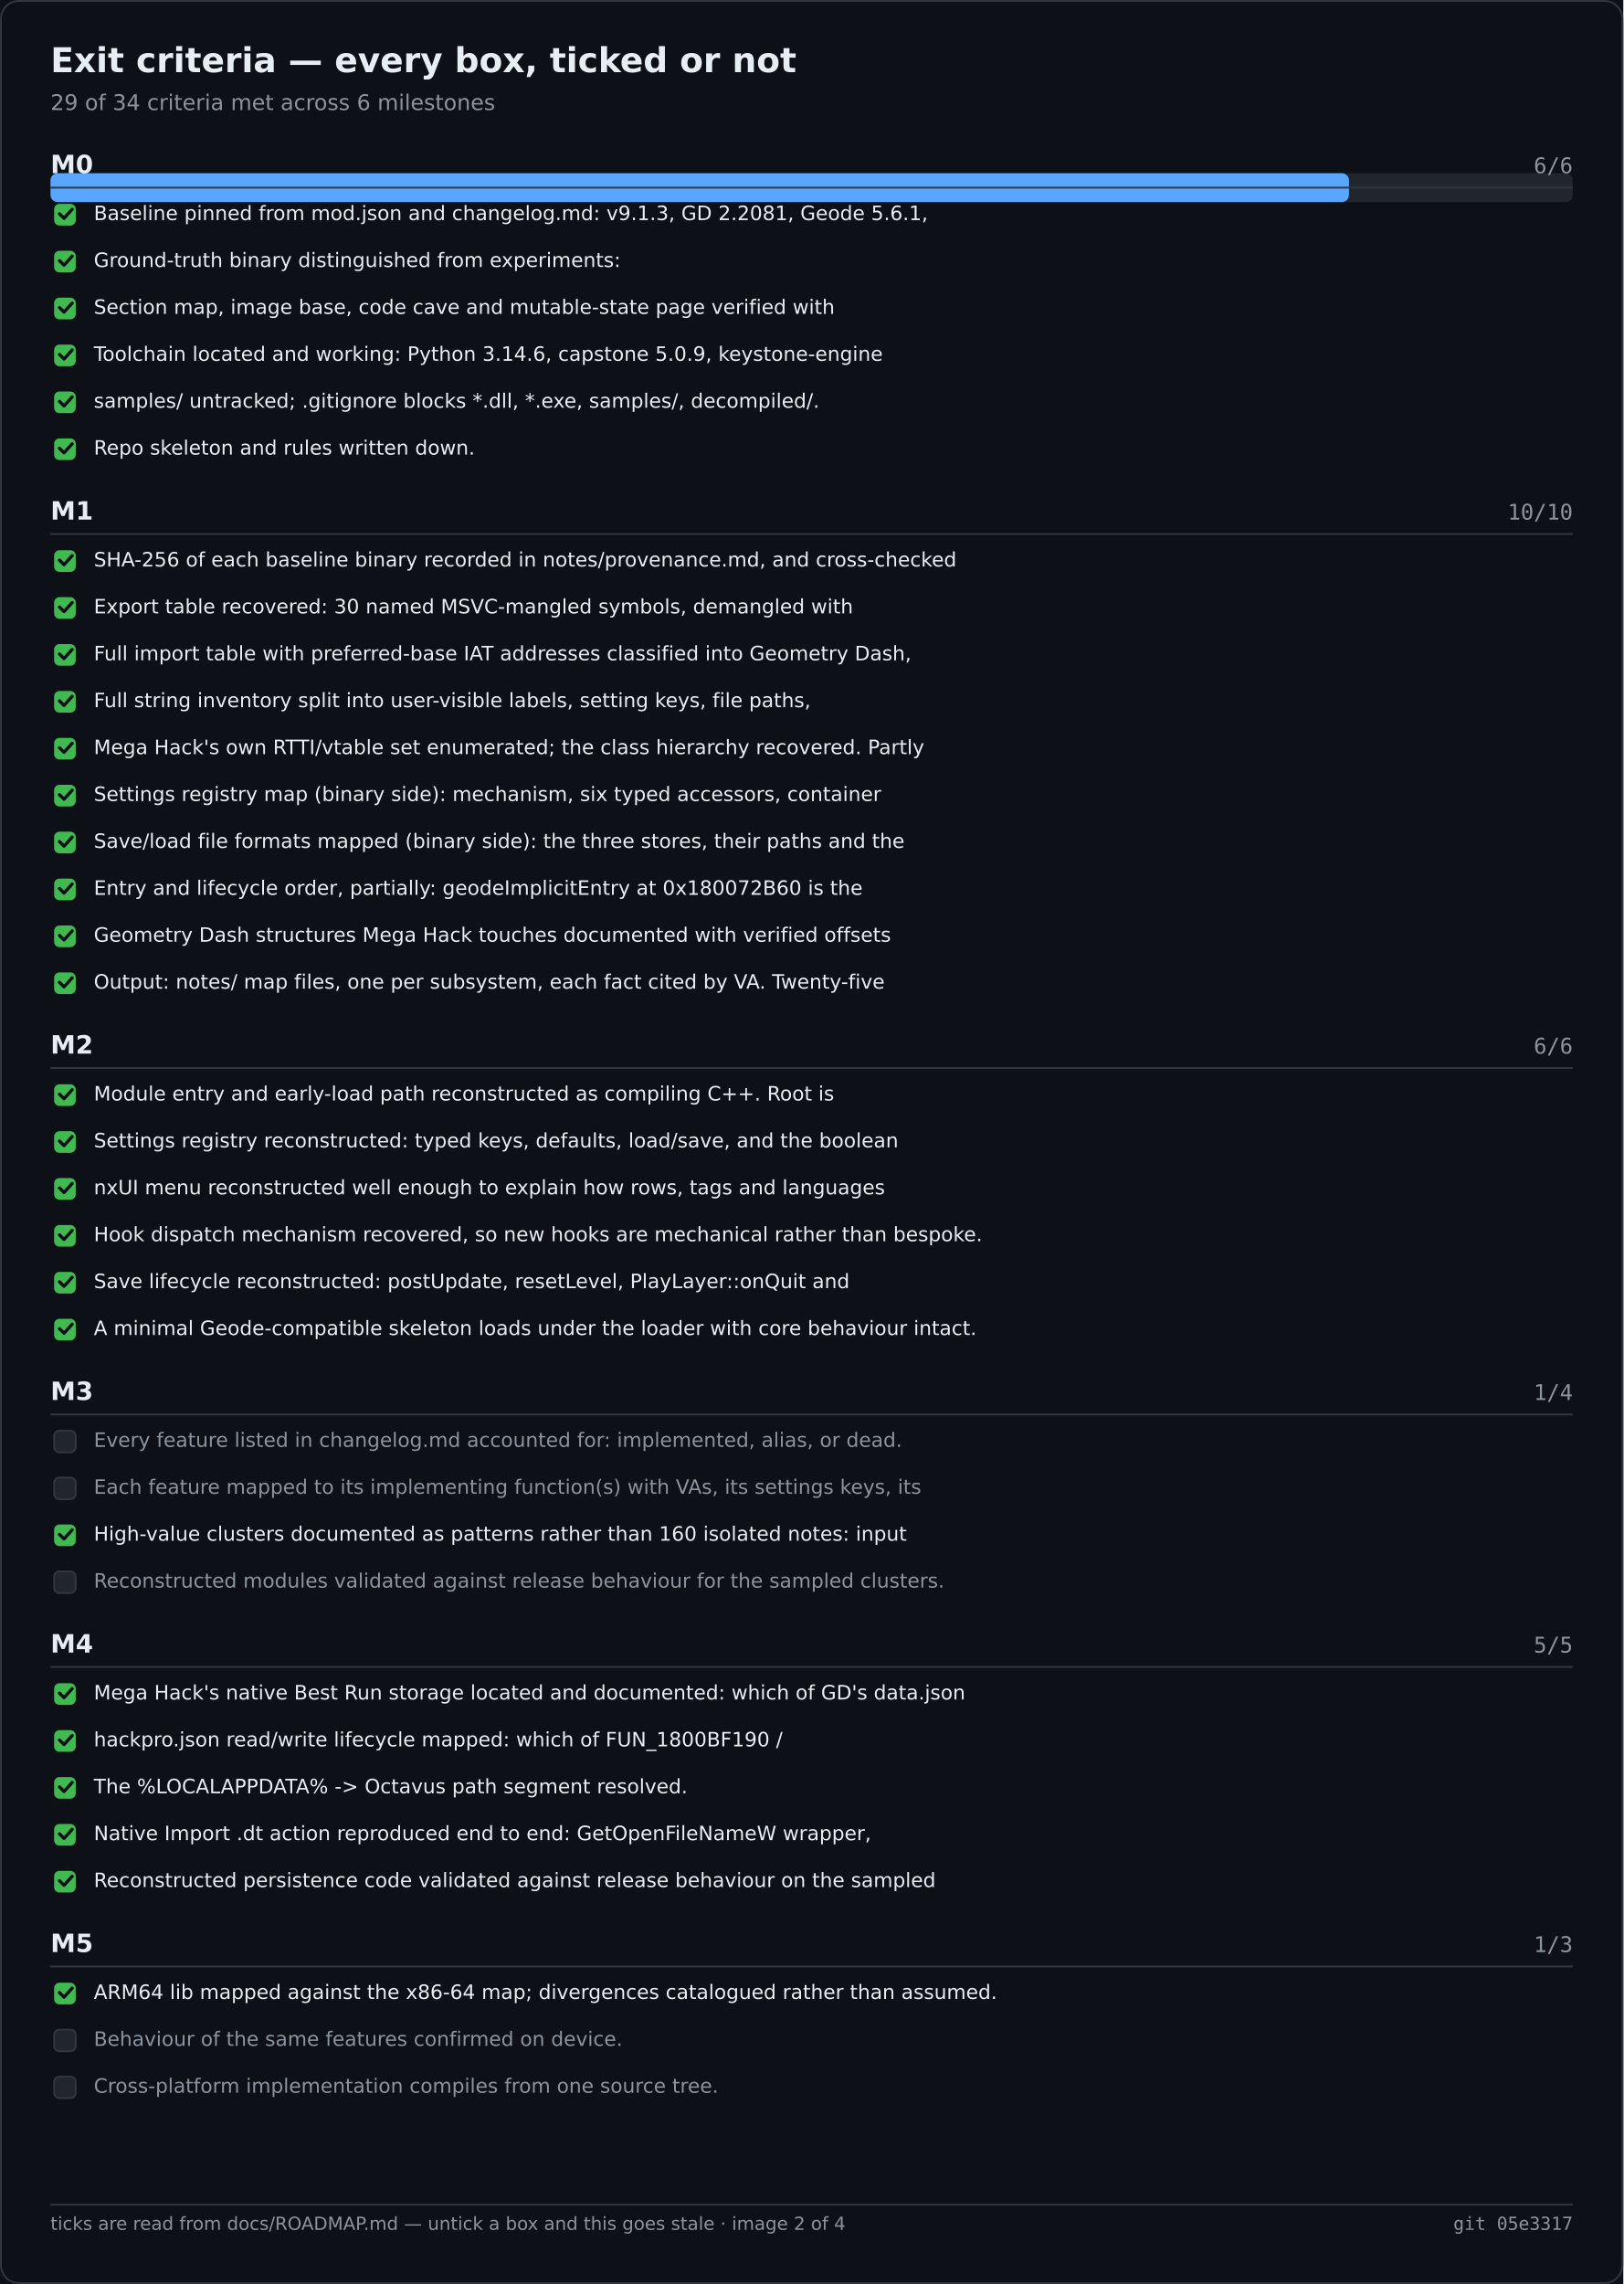
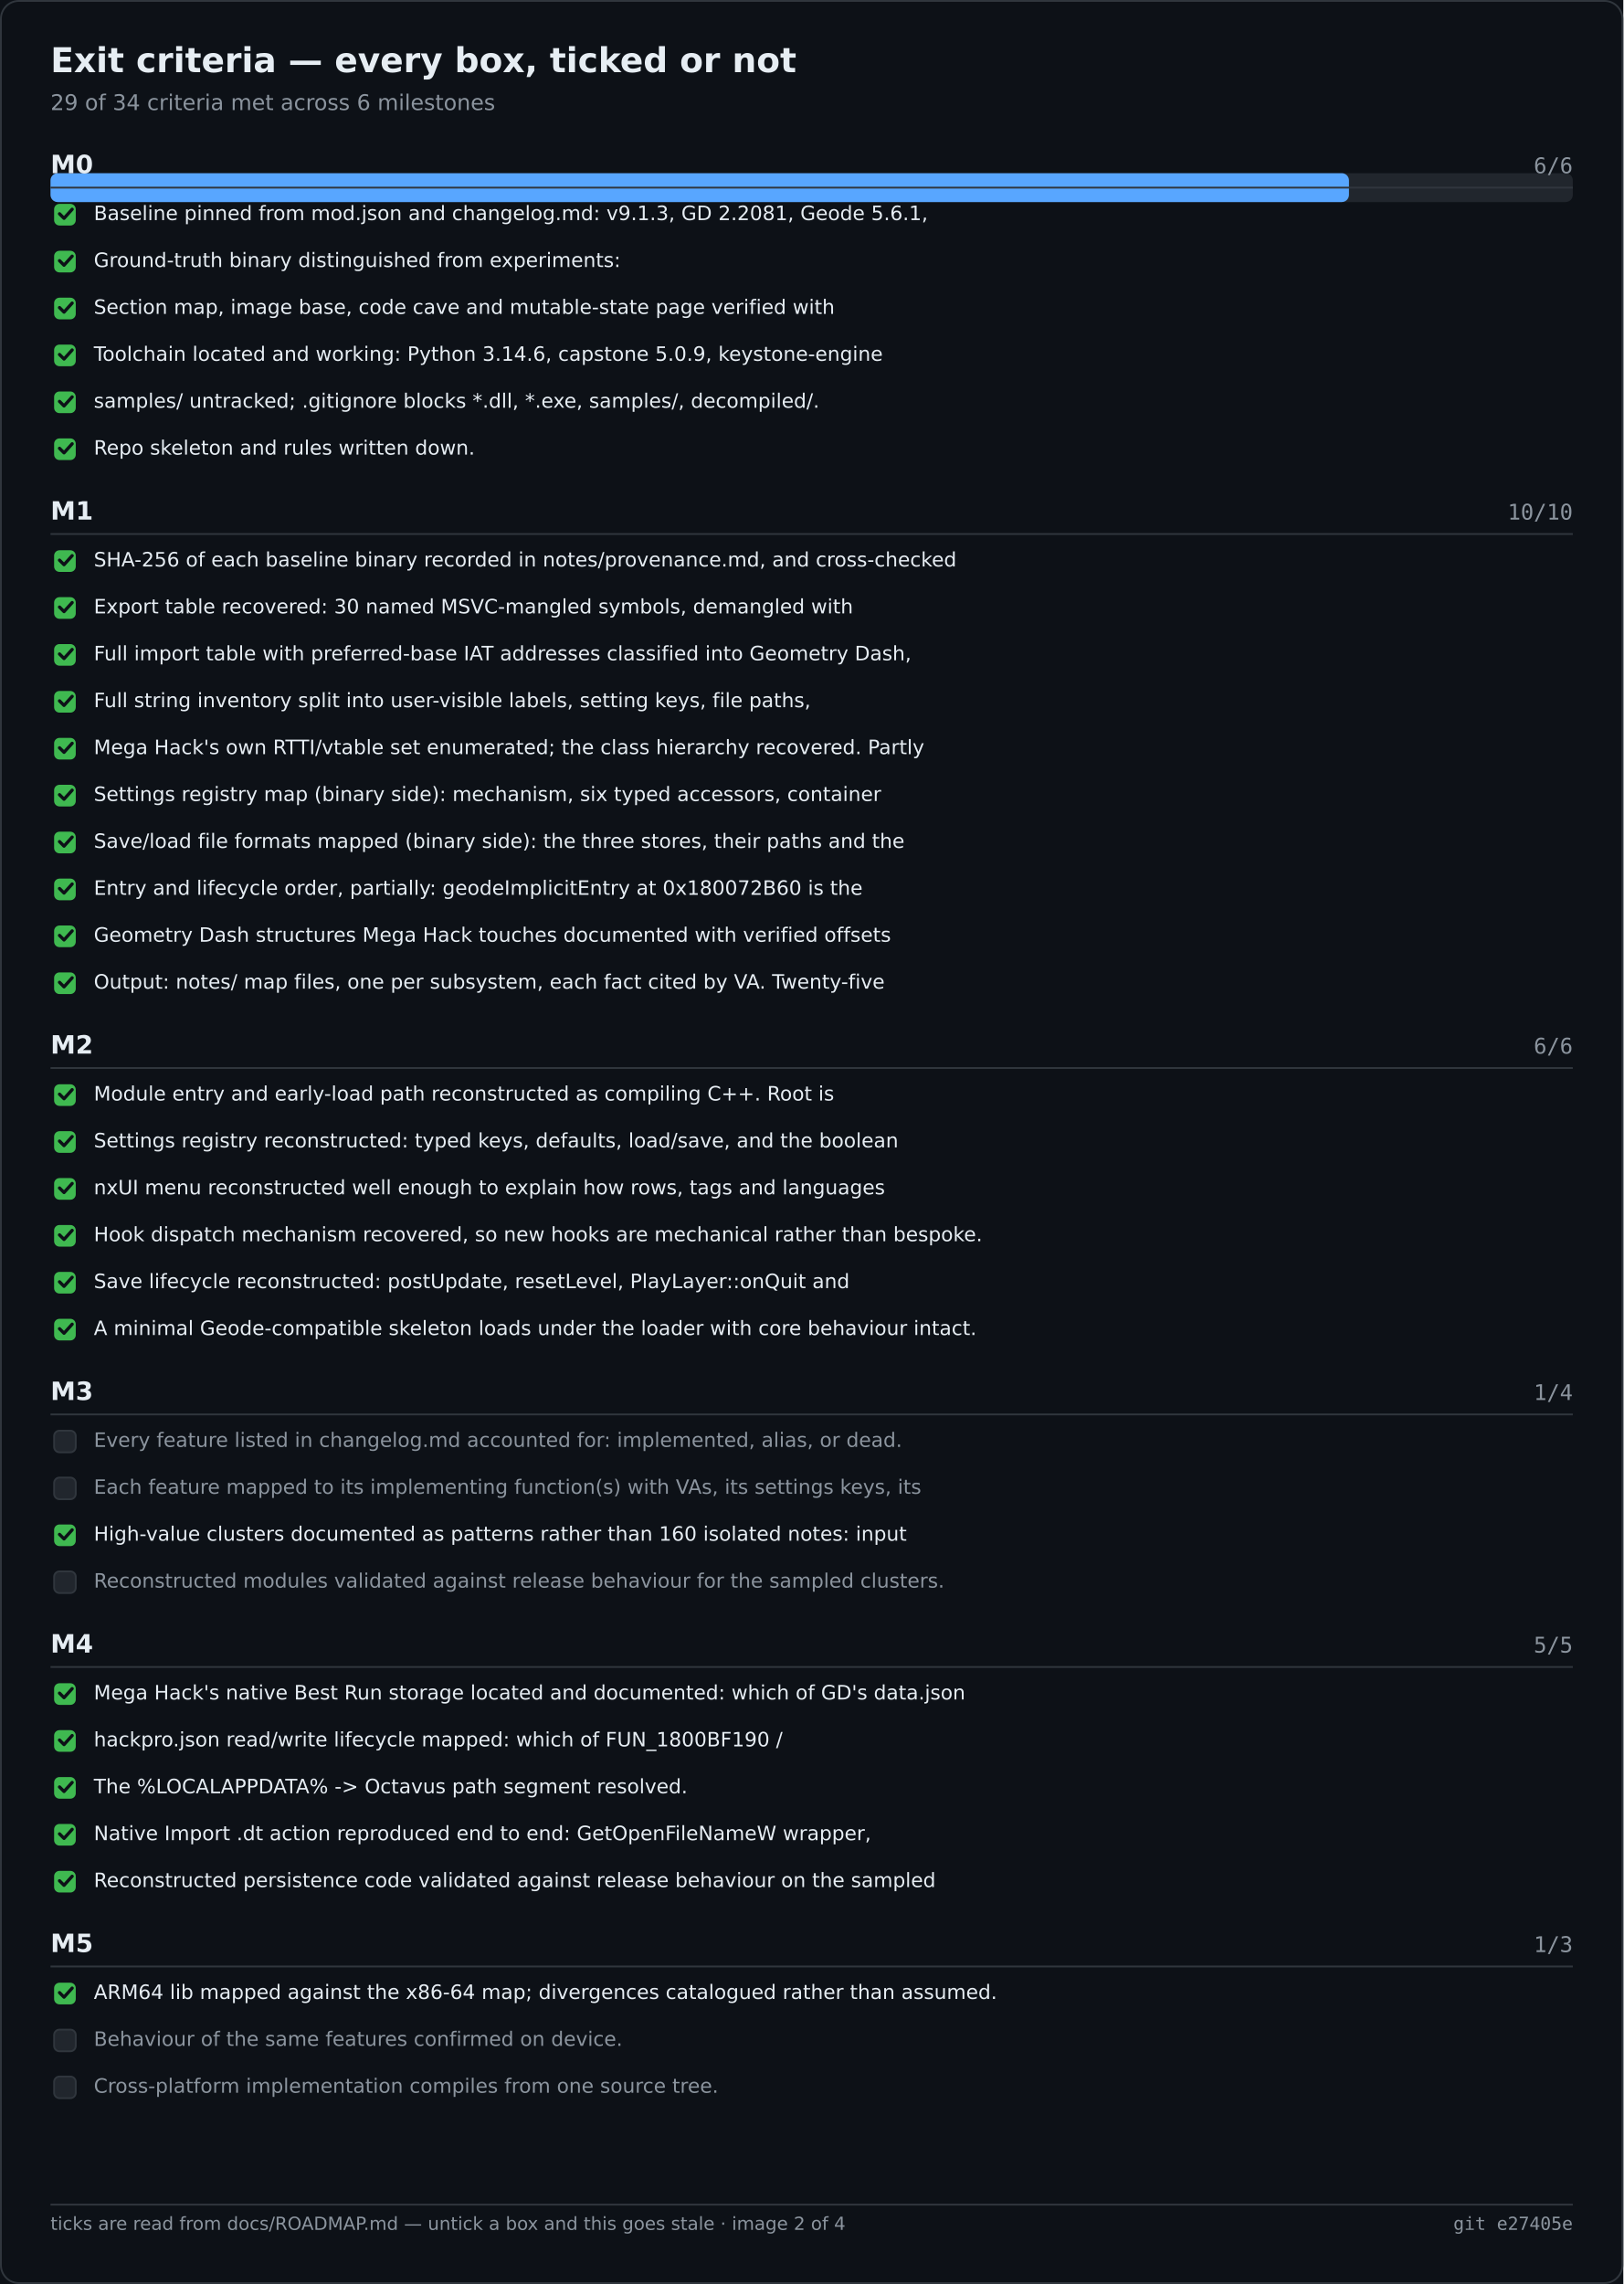
<svg xmlns="http://www.w3.org/2000/svg" width="900" height="1266" viewBox="0 0 900 1266" role="img" aria-label="Exit criteria — every box, ticked or not">
  <rect width="900" height="1266" fill="#0d1117" />
  <rect x="0.5" y="0.5" width="899" height="1265" fill="none" stroke="#30363d" rx="10" />
  <text x="28" y="40" font-family="Segoe UI,DejaVu Sans,Helvetica,sans-serif" font-size="19" font-weight="600" fill="#e6edf3">Exit criteria — every box, ticked or not</text>
  <text x="28" y="61" font-family="Segoe UI,DejaVu Sans,Helvetica,sans-serif" font-size="12" fill="#8b949e">29 of 34 criteria met across 6 milestones</text>
  <rect x="28.0" y="96.0" width="844.0" height="16.0" fill="#21262d" rx="4" />
  <rect x="28.0" y="96.0" width="719.9" height="16.0" fill="#58a6ff" rx="4" />
  <text x="28.0" y="96.0" font-family="Segoe UI,DejaVu Sans,Helvetica,sans-serif" font-size="14" fill="#e6edf3" font-weight="600">M0</text>
  <text x="872.0" y="96.0" font-family="Cascadia Mono,Consolas,DejaVu Sans Mono,monospace" font-size="12" fill="#8b949e" text-anchor="end">6/6</text>
  <text x="28.0" y="288.0" font-family="Segoe UI,DejaVu Sans,Helvetica,sans-serif" font-size="14" fill="#e6edf3" font-weight="600">M1</text>
  <text x="872.0" y="288.0" font-family="Cascadia Mono,Consolas,DejaVu Sans Mono,monospace" font-size="12" fill="#8b949e" text-anchor="end">10/10</text>
  <text x="28.0" y="584.0" font-family="Segoe UI,DejaVu Sans,Helvetica,sans-serif" font-size="14" fill="#e6edf3" font-weight="600">M2</text>
  <text x="872.0" y="584.0" font-family="Cascadia Mono,Consolas,DejaVu Sans Mono,monospace" font-size="12" fill="#8b949e" text-anchor="end">6/6</text>
  <text x="28.0" y="776.0" font-family="Segoe UI,DejaVu Sans,Helvetica,sans-serif" font-size="14" fill="#e6edf3" font-weight="600">M3</text>
  <text x="872.0" y="776.0" font-family="Cascadia Mono,Consolas,DejaVu Sans Mono,monospace" font-size="12" fill="#8b949e" text-anchor="end">1/4</text>
  <text x="28.0" y="916.0" font-family="Segoe UI,DejaVu Sans,Helvetica,sans-serif" font-size="14" fill="#e6edf3" font-weight="600">M4</text>
  <text x="872.0" y="916.0" font-family="Cascadia Mono,Consolas,DejaVu Sans Mono,monospace" font-size="12" fill="#8b949e" text-anchor="end">5/5</text>
  <text x="28.0" y="1082.0" font-family="Segoe UI,DejaVu Sans,Helvetica,sans-serif" font-size="14" fill="#e6edf3" font-weight="600">M5</text>
  <text x="872.0" y="1082.0" font-family="Cascadia Mono,Consolas,DejaVu Sans Mono,monospace" font-size="12" fill="#8b949e" text-anchor="end">1/3</text>
  <line x1="28.0" y1="104.0" x2="872.0" y2="104.0" stroke="#30363d" stroke-width="1" />
  <rect x="30.0" y="113.0" width="12.0" height="12.0" fill="#3fb950" rx="3" />
  <path d="M33 118.5 l2.5 2.5 l4.5 -5" fill="none" stroke="#0d1117" stroke-width="1.8" stroke-linecap="round" stroke-linejoin="round" />
  <text x="52.0" y="122.0" font-family="Segoe UI,DejaVu Sans,Helvetica,sans-serif" font-size="11" fill="#e6edf3">Baseline pinned from mod.json and changelog.md: v9.1.3, GD 2.2081, Geode 5.6.1,</text>
  <rect x="30.0" y="139.0" width="12.0" height="12.0" fill="#3fb950" rx="3" />
  <path d="M33 144.5 l2.5 2.5 l4.5 -5" fill="none" stroke="#0d1117" stroke-width="1.8" stroke-linecap="round" stroke-linejoin="round" />
  <text x="52.0" y="148.0" font-family="Segoe UI,DejaVu Sans,Helvetica,sans-serif" font-size="11" fill="#e6edf3">Ground-truth binary distinguished from experiments:</text>
  <rect x="30.0" y="165.0" width="12.0" height="12.0" fill="#3fb950" rx="3" />
  <path d="M33 170.5 l2.5 2.5 l4.5 -5" fill="none" stroke="#0d1117" stroke-width="1.8" stroke-linecap="round" stroke-linejoin="round" />
  <text x="52.0" y="174.0" font-family="Segoe UI,DejaVu Sans,Helvetica,sans-serif" font-size="11" fill="#e6edf3">Section map, image base, code cave and mutable-state page verified with</text>
  <rect x="30.0" y="191.0" width="12.0" height="12.0" fill="#3fb950" rx="3" />
  <path d="M33 196.5 l2.5 2.5 l4.5 -5" fill="none" stroke="#0d1117" stroke-width="1.8" stroke-linecap="round" stroke-linejoin="round" />
  <text x="52.0" y="200.0" font-family="Segoe UI,DejaVu Sans,Helvetica,sans-serif" font-size="11" fill="#e6edf3">Toolchain located and working: Python 3.14.6, capstone 5.0.9, keystone-engine</text>
  <rect x="30.0" y="217.0" width="12.0" height="12.0" fill="#3fb950" rx="3" />
  <path d="M33 222.5 l2.5 2.5 l4.5 -5" fill="none" stroke="#0d1117" stroke-width="1.8" stroke-linecap="round" stroke-linejoin="round" />
  <text x="52.0" y="226.0" font-family="Segoe UI,DejaVu Sans,Helvetica,sans-serif" font-size="11" fill="#e6edf3">samples/ untracked; .gitignore blocks *.dll, *.exe, samples/, decompiled/.</text>
  <rect x="30.0" y="243.0" width="12.0" height="12.0" fill="#3fb950" rx="3" />
  <path d="M33 248.5 l2.5 2.5 l4.5 -5" fill="none" stroke="#0d1117" stroke-width="1.8" stroke-linecap="round" stroke-linejoin="round" />
  <text x="52.0" y="252.0" font-family="Segoe UI,DejaVu Sans,Helvetica,sans-serif" font-size="11" fill="#e6edf3">Repo skeleton and rules written down.</text>
  <line x1="28.0" y1="296.0" x2="872.0" y2="296.0" stroke="#30363d" stroke-width="1" />
  <rect x="30.0" y="305.0" width="12.0" height="12.0" fill="#3fb950" rx="3" />
  <path d="M33 310.5 l2.5 2.5 l4.5 -5" fill="none" stroke="#0d1117" stroke-width="1.8" stroke-linecap="round" stroke-linejoin="round" />
  <text x="52.0" y="314.0" font-family="Segoe UI,DejaVu Sans,Helvetica,sans-serif" font-size="11" fill="#e6edf3">SHA-256 of each baseline binary recorded in notes/provenance.md, and cross-checked</text>
  <rect x="30.0" y="331.0" width="12.0" height="12.0" fill="#3fb950" rx="3" />
  <path d="M33 336.5 l2.5 2.5 l4.5 -5" fill="none" stroke="#0d1117" stroke-width="1.8" stroke-linecap="round" stroke-linejoin="round" />
  <text x="52.0" y="340.0" font-family="Segoe UI,DejaVu Sans,Helvetica,sans-serif" font-size="11" fill="#e6edf3">Export table recovered: 30 named MSVC-mangled symbols, demangled with</text>
  <rect x="30.0" y="357.0" width="12.0" height="12.0" fill="#3fb950" rx="3" />
  <path d="M33 362.5 l2.5 2.5 l4.5 -5" fill="none" stroke="#0d1117" stroke-width="1.8" stroke-linecap="round" stroke-linejoin="round" />
  <text x="52.0" y="366.0" font-family="Segoe UI,DejaVu Sans,Helvetica,sans-serif" font-size="11" fill="#e6edf3">Full import table with preferred-base IAT addresses classified into Geometry Dash,</text>
  <rect x="30.0" y="383.0" width="12.0" height="12.0" fill="#3fb950" rx="3" />
  <path d="M33 388.5 l2.5 2.5 l4.5 -5" fill="none" stroke="#0d1117" stroke-width="1.8" stroke-linecap="round" stroke-linejoin="round" />
  <text x="52.0" y="392.0" font-family="Segoe UI,DejaVu Sans,Helvetica,sans-serif" font-size="11" fill="#e6edf3">Full string inventory split into user-visible labels, setting keys, file paths,</text>
  <rect x="30.0" y="409.0" width="12.0" height="12.0" fill="#3fb950" rx="3" />
  <path d="M33 414.5 l2.5 2.5 l4.5 -5" fill="none" stroke="#0d1117" stroke-width="1.8" stroke-linecap="round" stroke-linejoin="round" />
  <text x="52.0" y="418.0" font-family="Segoe UI,DejaVu Sans,Helvetica,sans-serif" font-size="11" fill="#e6edf3">Mega Hack's own RTTI/vtable set enumerated; the class hierarchy recovered. Partly</text>
  <rect x="30.0" y="435.0" width="12.0" height="12.0" fill="#3fb950" rx="3" />
  <path d="M33 440.5 l2.5 2.5 l4.5 -5" fill="none" stroke="#0d1117" stroke-width="1.8" stroke-linecap="round" stroke-linejoin="round" />
  <text x="52.0" y="444.0" font-family="Segoe UI,DejaVu Sans,Helvetica,sans-serif" font-size="11" fill="#e6edf3">Settings registry map (binary side): mechanism, six typed accessors, container</text>
  <rect x="30.0" y="461.0" width="12.0" height="12.0" fill="#3fb950" rx="3" />
  <path d="M33 466.5 l2.5 2.5 l4.5 -5" fill="none" stroke="#0d1117" stroke-width="1.8" stroke-linecap="round" stroke-linejoin="round" />
  <text x="52.0" y="470.0" font-family="Segoe UI,DejaVu Sans,Helvetica,sans-serif" font-size="11" fill="#e6edf3">Save/load file formats mapped (binary side): the three stores, their paths and the</text>
  <rect x="30.0" y="487.0" width="12.0" height="12.0" fill="#3fb950" rx="3" />
  <path d="M33 492.5 l2.5 2.5 l4.5 -5" fill="none" stroke="#0d1117" stroke-width="1.8" stroke-linecap="round" stroke-linejoin="round" />
  <text x="52.0" y="496.0" font-family="Segoe UI,DejaVu Sans,Helvetica,sans-serif" font-size="11" fill="#e6edf3">Entry and lifecycle order, partially: geodeImplicitEntry at 0x180072B60 is the</text>
  <rect x="30.0" y="513.0" width="12.0" height="12.0" fill="#3fb950" rx="3" />
  <path d="M33 518.5 l2.5 2.5 l4.5 -5" fill="none" stroke="#0d1117" stroke-width="1.8" stroke-linecap="round" stroke-linejoin="round" />
  <text x="52.0" y="522.0" font-family="Segoe UI,DejaVu Sans,Helvetica,sans-serif" font-size="11" fill="#e6edf3">Geometry Dash structures Mega Hack touches documented with verified offsets</text>
  <rect x="30.0" y="539.0" width="12.0" height="12.0" fill="#3fb950" rx="3" />
  <path d="M33 544.5 l2.5 2.5 l4.5 -5" fill="none" stroke="#0d1117" stroke-width="1.8" stroke-linecap="round" stroke-linejoin="round" />
  <text x="52.0" y="548.0" font-family="Segoe UI,DejaVu Sans,Helvetica,sans-serif" font-size="11" fill="#e6edf3">Output: notes/ map files, one per subsystem, each fact cited by VA. Twenty-five</text>
  <line x1="28.0" y1="592.0" x2="872.0" y2="592.0" stroke="#30363d" stroke-width="1" />
  <rect x="30.0" y="601.0" width="12.0" height="12.0" fill="#3fb950" rx="3" />
  <path d="M33 606.5 l2.5 2.5 l4.5 -5" fill="none" stroke="#0d1117" stroke-width="1.8" stroke-linecap="round" stroke-linejoin="round" />
  <text x="52.0" y="610.0" font-family="Segoe UI,DejaVu Sans,Helvetica,sans-serif" font-size="11" fill="#e6edf3">Module entry and early-load path reconstructed as compiling C++. Root is</text>
  <rect x="30.0" y="627.0" width="12.0" height="12.0" fill="#3fb950" rx="3" />
  <path d="M33 632.5 l2.5 2.5 l4.5 -5" fill="none" stroke="#0d1117" stroke-width="1.8" stroke-linecap="round" stroke-linejoin="round" />
  <text x="52.0" y="636.0" font-family="Segoe UI,DejaVu Sans,Helvetica,sans-serif" font-size="11" fill="#e6edf3">Settings registry reconstructed: typed keys, defaults, load/save, and the boolean</text>
  <rect x="30.0" y="653.0" width="12.0" height="12.0" fill="#3fb950" rx="3" />
  <path d="M33 658.5 l2.5 2.5 l4.5 -5" fill="none" stroke="#0d1117" stroke-width="1.8" stroke-linecap="round" stroke-linejoin="round" />
  <text x="52.0" y="662.0" font-family="Segoe UI,DejaVu Sans,Helvetica,sans-serif" font-size="11" fill="#e6edf3">nxUI menu reconstructed well enough to explain how rows, tags and languages</text>
  <rect x="30.0" y="679.0" width="12.0" height="12.0" fill="#3fb950" rx="3" />
  <path d="M33 684.5 l2.5 2.5 l4.5 -5" fill="none" stroke="#0d1117" stroke-width="1.8" stroke-linecap="round" stroke-linejoin="round" />
  <text x="52.0" y="688.0" font-family="Segoe UI,DejaVu Sans,Helvetica,sans-serif" font-size="11" fill="#e6edf3">Hook dispatch mechanism recovered, so new hooks are mechanical rather than bespoke.</text>
  <rect x="30.0" y="705.0" width="12.0" height="12.0" fill="#3fb950" rx="3" />
  <path d="M33 710.5 l2.5 2.5 l4.5 -5" fill="none" stroke="#0d1117" stroke-width="1.8" stroke-linecap="round" stroke-linejoin="round" />
  <text x="52.0" y="714.0" font-family="Segoe UI,DejaVu Sans,Helvetica,sans-serif" font-size="11" fill="#e6edf3">Save lifecycle reconstructed: postUpdate, resetLevel, PlayLayer::onQuit and</text>
  <rect x="30.0" y="731.0" width="12.0" height="12.0" fill="#3fb950" rx="3" />
  <path d="M33 736.5 l2.5 2.5 l4.5 -5" fill="none" stroke="#0d1117" stroke-width="1.8" stroke-linecap="round" stroke-linejoin="round" />
  <text x="52.0" y="740.0" font-family="Segoe UI,DejaVu Sans,Helvetica,sans-serif" font-size="11" fill="#e6edf3">A minimal Geode-compatible skeleton loads under the loader with core behaviour intact.</text>
  <line x1="28.0" y1="784.0" x2="872.0" y2="784.0" stroke="#30363d" stroke-width="1" />
  <rect x="30.0" y="793.0" width="12.0" height="12.0" fill="#21262d" rx="3" stroke="#30363d" stroke-width="1" />
  <text x="52.0" y="802.0" font-family="Segoe UI,DejaVu Sans,Helvetica,sans-serif" font-size="11" fill="#8b949e">Every feature listed in changelog.md accounted for: implemented, alias, or dead.</text>
  <rect x="30.0" y="819.0" width="12.0" height="12.0" fill="#21262d" rx="3" stroke="#30363d" stroke-width="1" />
  <text x="52.0" y="828.0" font-family="Segoe UI,DejaVu Sans,Helvetica,sans-serif" font-size="11" fill="#8b949e">Each feature mapped to its implementing function(s) with VAs, its settings keys, its</text>
  <rect x="30.0" y="845.0" width="12.0" height="12.0" fill="#3fb950" rx="3" />
  <path d="M33 850.5 l2.5 2.5 l4.5 -5" fill="none" stroke="#0d1117" stroke-width="1.8" stroke-linecap="round" stroke-linejoin="round" />
  <text x="52.0" y="854.0" font-family="Segoe UI,DejaVu Sans,Helvetica,sans-serif" font-size="11" fill="#e6edf3">High-value clusters documented as patterns rather than 160 isolated notes: input</text>
  <rect x="30.0" y="871.0" width="12.0" height="12.0" fill="#21262d" rx="3" stroke="#30363d" stroke-width="1" />
  <text x="52.0" y="880.0" font-family="Segoe UI,DejaVu Sans,Helvetica,sans-serif" font-size="11" fill="#8b949e">Reconstructed modules validated against release behaviour for the sampled clusters.</text>
  <line x1="28.0" y1="924.0" x2="872.0" y2="924.0" stroke="#30363d" stroke-width="1" />
  <rect x="30.0" y="933.0" width="12.0" height="12.0" fill="#3fb950" rx="3" />
  <path d="M33 938.5 l2.5 2.5 l4.5 -5" fill="none" stroke="#0d1117" stroke-width="1.8" stroke-linecap="round" stroke-linejoin="round" />
  <text x="52.0" y="942.0" font-family="Segoe UI,DejaVu Sans,Helvetica,sans-serif" font-size="11" fill="#e6edf3">Mega Hack's native Best Run storage located and documented: which of GD's data.json</text>
  <rect x="30.0" y="959.0" width="12.0" height="12.0" fill="#3fb950" rx="3" />
  <path d="M33 964.5 l2.5 2.5 l4.5 -5" fill="none" stroke="#0d1117" stroke-width="1.8" stroke-linecap="round" stroke-linejoin="round" />
  <text x="52.0" y="968.0" font-family="Segoe UI,DejaVu Sans,Helvetica,sans-serif" font-size="11" fill="#e6edf3">hackpro.json read/write lifecycle mapped: which of FUN_1800BF190 /</text>
  <rect x="30.0" y="985.0" width="12.0" height="12.0" fill="#3fb950" rx="3" />
  <path d="M33 990.5 l2.5 2.5 l4.5 -5" fill="none" stroke="#0d1117" stroke-width="1.8" stroke-linecap="round" stroke-linejoin="round" />
  <text x="52.0" y="994.0" font-family="Segoe UI,DejaVu Sans,Helvetica,sans-serif" font-size="11" fill="#e6edf3">The %LOCALAPPDATA% -&gt; Octavus path segment resolved.</text>
  <rect x="30.0" y="1011.0" width="12.0" height="12.0" fill="#3fb950" rx="3" />
  <path d="M33 1016.5 l2.5 2.5 l4.5 -5" fill="none" stroke="#0d1117" stroke-width="1.8" stroke-linecap="round" stroke-linejoin="round" />
  <text x="52.0" y="1020.0" font-family="Segoe UI,DejaVu Sans,Helvetica,sans-serif" font-size="11" fill="#e6edf3">Native Import .dt action reproduced end to end: GetOpenFileNameW wrapper,</text>
  <rect x="30.0" y="1037.0" width="12.0" height="12.0" fill="#3fb950" rx="3" />
  <path d="M33 1042.5 l2.5 2.5 l4.5 -5" fill="none" stroke="#0d1117" stroke-width="1.8" stroke-linecap="round" stroke-linejoin="round" />
  <text x="52.0" y="1046.0" font-family="Segoe UI,DejaVu Sans,Helvetica,sans-serif" font-size="11" fill="#e6edf3">Reconstructed persistence code validated against release behaviour on the sampled</text>
  <line x1="28.0" y1="1090.0" x2="872.0" y2="1090.0" stroke="#30363d" stroke-width="1" />
  <rect x="30.0" y="1099.0" width="12.0" height="12.0" fill="#3fb950" rx="3" />
  <path d="M33 1104.5 l2.5 2.5 l4.5 -5" fill="none" stroke="#0d1117" stroke-width="1.8" stroke-linecap="round" stroke-linejoin="round" />
  <text x="52.0" y="1108.0" font-family="Segoe UI,DejaVu Sans,Helvetica,sans-serif" font-size="11" fill="#e6edf3">ARM64 lib mapped against the x86-64 map; divergences catalogued rather than assumed.</text>
  <rect x="30.0" y="1125.0" width="12.0" height="12.0" fill="#21262d" rx="3" stroke="#30363d" stroke-width="1" />
  <text x="52.0" y="1134.0" font-family="Segoe UI,DejaVu Sans,Helvetica,sans-serif" font-size="11" fill="#8b949e">Behaviour of the same features confirmed on device.</text>
  <rect x="30.0" y="1151.0" width="12.0" height="12.0" fill="#21262d" rx="3" stroke="#30363d" stroke-width="1" />
  <text x="52.0" y="1160.0" font-family="Segoe UI,DejaVu Sans,Helvetica,sans-serif" font-size="11" fill="#8b949e">Cross-platform implementation compiles from one source tree.</text>
  <line x1="28.0" y1="1222.0" x2="872.0" y2="1222.0" stroke="#30363d" stroke-width="1" />
  <text x="28.0" y="1236.0" font-family="Segoe UI,DejaVu Sans,Helvetica,sans-serif" font-size="10" fill="#8b949e">ticks are read from docs/ROADMAP.md — untick a box and this goes stale · image 2 of 4</text>
-   <text x="872.0" y="1236.0" font-family="Cascadia Mono,Consolas,DejaVu Sans Mono,monospace" font-size="10" fill="#8b949e" text-anchor="end">git 05e3317</text>
+   <text x="872.0" y="1236.0" font-family="Cascadia Mono,Consolas,DejaVu Sans Mono,monospace" font-size="10" fill="#8b949e" text-anchor="end">git e27405e</text>
</svg>
